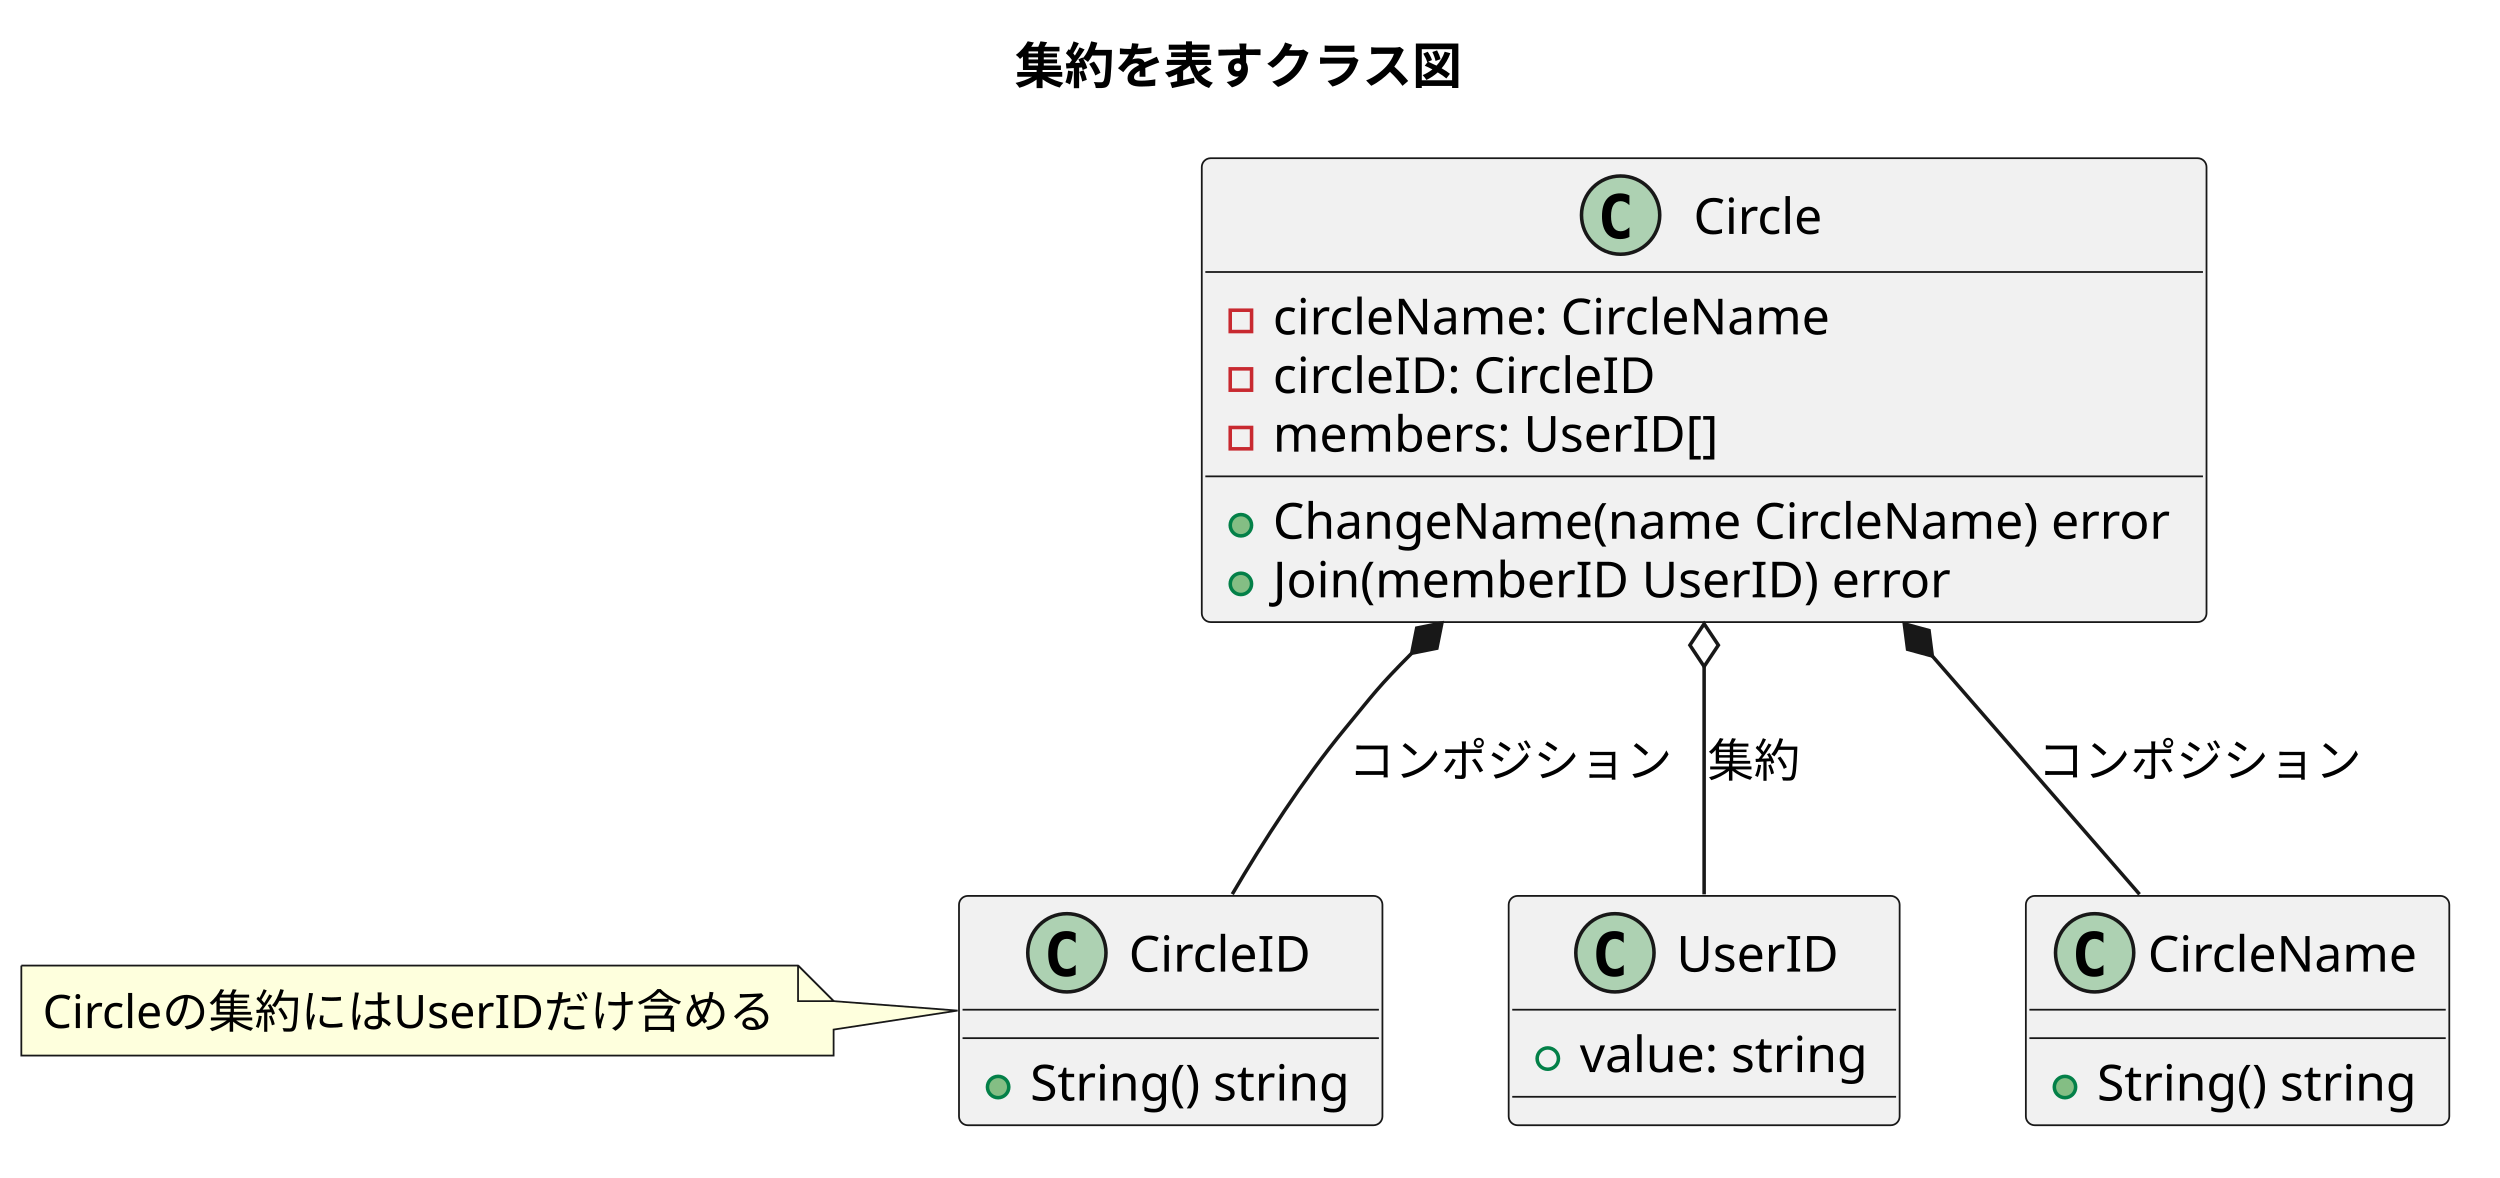
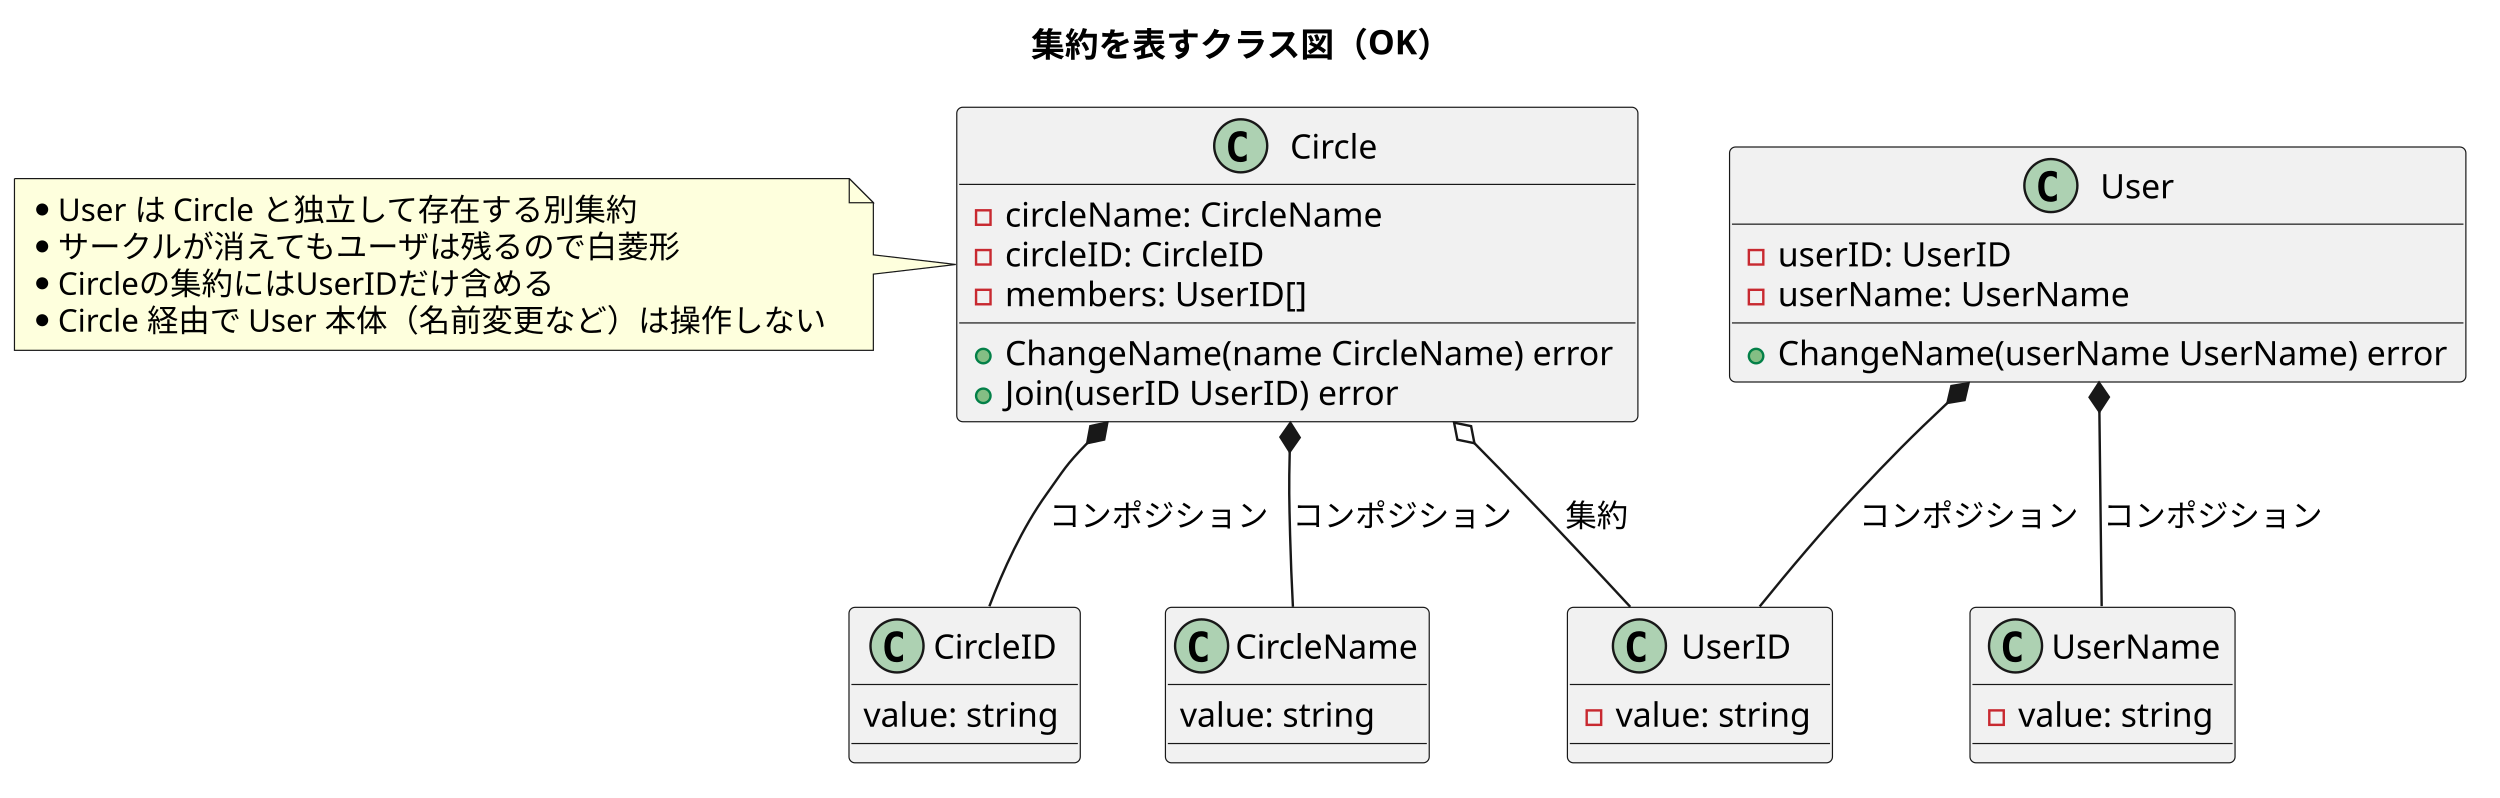
- <svg xmlns="http://www.w3.org/2000/svg" version="1.1" data-diagram-type="CLASS" style="width:703px;height:331px;background:#FFFFFF;" width="703px" height="331px" viewBox="0 0 703 331" zoomAndPan="magnify" preserveAspectRatio="none" contentStyleType="text/css">
+ <svg xmlns="http://www.w3.org/2000/svg" version="1.1" data-diagram-type="CLASS" style="width:1037px;height:331px;background:#FFFFFF;" width="1037px" height="331px" viewBox="0 0 1037 331" zoomAndPan="magnify" preserveAspectRatio="none" contentStyleType="text/css">
  <defs />
  <g font-family="sans-serif" lengthAdjust="spacing">
    <g class="title" data-source-line="1">
-       <text x="285.371" y="23.535" fill="#000" font-size="14" textLength="126" font-weight="700">集約を表すクラス図</text>
+       <text x="427.69" y="23.535" fill="#000" font-size="14" textLength="175.465" font-weight="700">集約を表すクラス図（OK）</text>
    </g>
-     <g class="entity" data-qualified-name="UserID" id="ent0001" data-source-line="3">
-       <rect x="424.24" y="251.928" width="109.938" height="64.488" fill="#F1F1F1" style="stroke:#181818;stroke-width:0.5;" rx="2.5" ry="2.5" />
-       <ellipse cx="454.114" cy="267.928" rx="11" ry="11" fill="#ADD1B2" style="stroke:#181818;stroke-width:1;" />
-       <path d="M456.587,274.071 Q456.006,274.37 455.367,274.52 Q454.728,274.669 454.022,274.669 Q451.516,274.669 450.196,273.017 Q448.876,271.365 448.876,268.244 Q448.876,265.115 450.196,263.463 Q451.516,261.811 454.022,261.811 Q454.728,261.811 455.375,261.961 Q456.023,262.11 456.587,262.409 L456.587,265.131 Q455.956,264.55 455.363,264.281 Q454.769,264.011 454.139,264.011 Q452.794,264.011 452.109,265.077 Q451.424,266.144 451.424,268.244 Q451.424,270.336 452.109,271.403 Q452.794,272.469 454.139,272.469 Q454.769,272.469 455.363,272.2 Q455.956,271.93 456.587,271.349 Z " fill="#000" />
-       <text x="471.42" y="273.219" fill="#000" font-size="14" textLength="44.885">UserID</text>
-       <line x1="425.24" y1="283.928" x2="533.178" y2="283.928" style="stroke:#181818;stroke-width:0.5;" />
-       <g data-visibility-modifier="PUBLIC_FIELD">
-         <ellipse cx="435.24" cy="297.672" rx="3" ry="3" fill="none" style="stroke:#038048;stroke-width:1;" />
+     <g class="entity" data-qualified-name="User" id="ent0001" data-source-line="3">
+       <rect x="717.42" y="60.978" width="305.426" height="97.465" fill="#F1F1F1" style="stroke:#181818;stroke-width:0.5;" rx="2.5" ry="2.5" />
+       <ellipse cx="850.7" cy="76.978" rx="11" ry="11" fill="#ADD1B2" style="stroke:#181818;stroke-width:1;" />
+       <path d="M853.173,83.121 Q852.592,83.42 851.953,83.57 Q851.314,83.719 850.608,83.719 Q848.102,83.719 846.782,82.067 Q845.462,80.415 845.462,77.294 Q845.462,74.165 846.782,72.513 Q848.102,70.861 850.608,70.861 Q851.314,70.861 851.962,71.011 Q852.609,71.16 853.173,71.459 L853.173,74.181 Q852.543,73.6 851.949,73.331 Q851.356,73.061 850.725,73.061 Q849.38,73.061 848.695,74.127 Q848.01,75.194 848.01,77.294 Q848.01,79.386 848.695,80.453 Q849.38,81.519 850.725,81.519 Q851.356,81.519 851.949,81.25 Q852.543,80.98 853.173,80.399 Z " fill="#000" />
+       <text x="871.2" y="82.269" fill="#000" font-size="14" textLength="30.365">User</text>
+       <line x1="718.42" y1="92.978" x2="1021.846" y2="92.978" style="stroke:#181818;stroke-width:0.5;" />
+       <g data-visibility-modifier="PRIVATE_FIELD">
+         <rect x="725.42" y="103.722" width="6" height="6" fill="none" style="stroke:#C82930;stroke-width:1;" />
      </g>
-       <text x="444.24" y="301.463" fill="#000" font-size="14" textLength="83.938">value: string</text>
-       <line x1="425.24" y1="308.417" x2="533.178" y2="308.417" style="stroke:#181818;stroke-width:0.5;" />
+       <text x="737.42" y="110.513" fill="#000" font-size="14" textLength="97.617">userID: UserID</text>
+       <g data-visibility-modifier="PRIVATE_FIELD">
+         <rect x="725.42" y="120.211" width="6" height="6" fill="none" style="stroke:#C82930;stroke-width:1;" />
+       </g>
+       <text x="737.42" y="127.002" fill="#000" font-size="14" textLength="146.467">userName: UserName</text>
+       <line x1="718.42" y1="133.955" x2="1021.846" y2="133.955" style="stroke:#181818;stroke-width:0.5;" />
+       <g data-visibility-modifier="PUBLIC_METHOD">
+         <ellipse cx="728.42" cy="147.699" rx="3" ry="3" fill="#84BE84" style="stroke:#038048;stroke-width:1;" />
+       </g>
+       <text x="737.42" y="151.49" fill="#000" font-size="14" textLength="279.426">ChangeName(userName UserName) error</text>
    </g>
-     <g class="entity" data-qualified-name="Circle" id="ent0002" data-source-line="7">
-       <rect x="337.94" y="44.488" width="282.532" height="130.441" fill="#F1F1F1" style="stroke:#181818;stroke-width:0.5;" rx="2.5" ry="2.5" />
-       <ellipse cx="455.716" cy="60.488" rx="11" ry="11" fill="#ADD1B2" style="stroke:#181818;stroke-width:1;" />
-       <path d="M458.19,66.631 Q457.608,66.93 456.969,67.08 Q456.33,67.229 455.625,67.229 Q453.118,67.229 451.798,65.577 Q450.478,63.925 450.478,60.804 Q450.478,57.675 451.798,56.023 Q453.118,54.371 455.625,54.371 Q456.33,54.371 456.978,54.521 Q457.625,54.67 458.19,54.969 L458.19,57.691 Q457.559,57.11 456.965,56.841 Q456.372,56.571 455.741,56.571 Q454.396,56.571 453.711,57.637 Q453.026,58.704 453.026,60.804 Q453.026,62.896 453.711,63.963 Q454.396,65.029 455.741,65.029 Q456.372,65.029 456.965,64.76 Q457.559,64.49 458.19,63.909 Z " fill="#000" />
-       <text x="476.216" y="65.779" fill="#000" font-size="14" textLength="38.479">Circle</text>
-       <line x1="338.94" y1="76.488" x2="619.472" y2="76.488" style="stroke:#181818;stroke-width:0.5;" />
+     <g class="entity" data-qualified-name="UserID" id="ent0002" data-source-line="9">
+       <rect x="650.16" y="251.928" width="109.938" height="64.488" fill="#F1F1F1" style="stroke:#181818;stroke-width:0.5;" rx="2.5" ry="2.5" />
+       <ellipse cx="680.034" cy="267.928" rx="11" ry="11" fill="#ADD1B2" style="stroke:#181818;stroke-width:1;" />
+       <path d="M682.507,274.071 Q681.926,274.37 681.287,274.52 Q680.648,274.669 679.942,274.669 Q677.436,274.669 676.116,273.017 Q674.796,271.365 674.796,268.244 Q674.796,265.115 676.116,263.463 Q677.436,261.811 679.942,261.811 Q680.648,261.811 681.295,261.961 Q681.943,262.11 682.507,262.409 L682.507,265.131 Q681.876,264.55 681.283,264.281 Q680.689,264.011 680.059,264.011 Q678.714,264.011 678.029,265.077 Q677.344,266.144 677.344,268.244 Q677.344,270.336 678.029,271.403 Q678.714,272.469 680.059,272.469 Q680.689,272.469 681.283,272.2 Q681.876,271.93 682.507,271.349 Z " fill="#000" />
+       <text x="697.34" y="273.219" fill="#000" font-size="14" textLength="44.885">UserID</text>
+       <line x1="651.16" y1="283.928" x2="759.098" y2="283.928" style="stroke:#181818;stroke-width:0.5;" />
      <g data-visibility-modifier="PRIVATE_FIELD">
-         <rect x="345.94" y="87.232" width="6" height="6" fill="none" style="stroke:#C82930;stroke-width:1;" />
+         <rect x="658.16" y="294.672" width="6" height="6" fill="none" style="stroke:#C82930;stroke-width:1;" />
      </g>
-       <text x="357.94" y="94.023" fill="#000" font-size="14" textLength="161.191">circleName: CircleName</text>
+       <text x="670.16" y="301.463" fill="#000" font-size="14" textLength="83.938">value: string</text>
+       <line x1="651.16" y1="308.417" x2="759.098" y2="308.417" style="stroke:#181818;stroke-width:0.5;" />
+     </g>
+     <g class="entity" data-qualified-name="UserName" id="ent0003" data-source-line="13">
+       <rect x="817.16" y="251.928" width="109.938" height="64.488" fill="#F1F1F1" style="stroke:#181818;stroke-width:0.5;" rx="2.5" ry="2.5" />
+       <ellipse cx="836.043" cy="267.928" rx="11" ry="11" fill="#ADD1B2" style="stroke:#181818;stroke-width:1;" />
+       <path d="M838.516,274.071 Q837.935,274.37 837.296,274.52 Q836.657,274.669 835.951,274.669 Q833.444,274.669 832.125,273.017 Q830.805,271.365 830.805,268.244 Q830.805,265.115 832.125,263.463 Q833.444,261.811 835.951,261.811 Q836.657,261.811 837.304,261.961 Q837.952,262.11 838.516,262.409 L838.516,265.131 Q837.885,264.55 837.292,264.281 Q836.698,264.011 836.067,264.011 Q834.723,264.011 834.038,265.077 Q833.353,266.144 833.353,268.244 Q833.353,270.336 834.038,271.403 Q834.723,272.469 836.067,272.469 Q836.698,272.469 837.292,272.2 Q837.885,271.93 838.516,271.349 Z " fill="#000" />
+       <text x="850.906" y="273.219" fill="#000" font-size="14" textLength="69.31">UserName</text>
+       <line x1="818.16" y1="283.928" x2="926.098" y2="283.928" style="stroke:#181818;stroke-width:0.5;" />
      <g data-visibility-modifier="PRIVATE_FIELD">
-         <rect x="345.94" y="103.721" width="6" height="6" fill="none" style="stroke:#C82930;stroke-width:1;" />
+         <rect x="825.16" y="294.672" width="6" height="6" fill="none" style="stroke:#C82930;stroke-width:1;" />
      </g>
-       <text x="357.94" y="110.512" fill="#000" font-size="14" textLength="112.342">circleID: CircleID</text>
+       <text x="837.16" y="301.463" fill="#000" font-size="14" textLength="83.938">value: string</text>
+       <line x1="818.16" y1="308.417" x2="926.098" y2="308.417" style="stroke:#181818;stroke-width:0.5;" />
+     </g>
+     <g class="entity" data-qualified-name="Circle" id="ent0004" data-source-line="17">
+       <rect x="396.87" y="44.488" width="282.532" height="130.441" fill="#F1F1F1" style="stroke:#181818;stroke-width:0.5;" rx="2.5" ry="2.5" />
+       <ellipse cx="514.646" cy="60.488" rx="11" ry="11" fill="#ADD1B2" style="stroke:#181818;stroke-width:1;" />
+       <path d="M517.12,66.631 Q516.538,66.93 515.899,67.08 Q515.26,67.229 514.555,67.229 Q512.048,67.229 510.728,65.577 Q509.408,63.925 509.408,60.804 Q509.408,57.675 510.728,56.023 Q512.048,54.371 514.555,54.371 Q515.26,54.371 515.908,54.521 Q516.555,54.67 517.12,54.969 L517.12,57.691 Q516.489,57.11 515.895,56.841 Q515.302,56.571 514.671,56.571 Q513.326,56.571 512.641,57.637 Q511.956,58.704 511.956,60.804 Q511.956,62.896 512.641,63.963 Q513.326,65.029 514.671,65.029 Q515.302,65.029 515.895,64.76 Q516.489,64.49 517.12,63.909 Z " fill="#000" />
+       <text x="535.146" y="65.779" fill="#000" font-size="14" textLength="38.479">Circle</text>
+       <line x1="397.87" y1="76.488" x2="678.402" y2="76.488" style="stroke:#181818;stroke-width:0.5;" />
      <g data-visibility-modifier="PRIVATE_FIELD">
-         <rect x="345.94" y="120.209" width="6" height="6" fill="none" style="stroke:#C82930;stroke-width:1;" />
+         <rect x="404.87" y="87.232" width="6" height="6" fill="none" style="stroke:#C82930;stroke-width:1;" />
      </g>
-       <text x="357.94" y="127" fill="#000" font-size="14" textLength="126.267">members: UserID[]</text>
-       <line x1="338.94" y1="133.953" x2="619.472" y2="133.953" style="stroke:#181818;stroke-width:0.5;" />
+       <text x="416.87" y="94.023" fill="#000" font-size="14" textLength="161.191">circleName: CircleName</text>
+       <g data-visibility-modifier="PRIVATE_FIELD">
+         <rect x="404.87" y="103.721" width="6" height="6" fill="none" style="stroke:#C82930;stroke-width:1;" />
+       </g>
+       <text x="416.87" y="110.512" fill="#000" font-size="14" textLength="112.342">circleID: CircleID</text>
+       <g data-visibility-modifier="PRIVATE_FIELD">
+         <rect x="404.87" y="120.209" width="6" height="6" fill="none" style="stroke:#C82930;stroke-width:1;" />
+       </g>
+       <text x="416.87" y="127" fill="#000" font-size="14" textLength="126.267">members: UserID[]</text>
+       <line x1="397.87" y1="133.953" x2="678.402" y2="133.953" style="stroke:#181818;stroke-width:0.5;" />
      <g data-visibility-modifier="PUBLIC_METHOD">
-         <ellipse cx="348.94" cy="147.697" rx="3" ry="3" fill="#84BE84" style="stroke:#038048;stroke-width:1;" />
+         <ellipse cx="407.87" cy="147.697" rx="3" ry="3" fill="#84BE84" style="stroke:#038048;stroke-width:1;" />
      </g>
-       <text x="357.94" y="151.488" fill="#000" font-size="14" textLength="256.532">ChangeName(name CircleName) error</text>
+       <text x="416.87" y="151.488" fill="#000" font-size="14" textLength="256.532">ChangeName(name CircleName) error</text>
      <g data-visibility-modifier="PUBLIC_METHOD">
-         <ellipse cx="348.94" cy="164.186" rx="3" ry="3" fill="#84BE84" style="stroke:#038048;stroke-width:1;" />
+         <ellipse cx="407.87" cy="164.186" rx="3" ry="3" fill="#84BE84" style="stroke:#038048;stroke-width:1;" />
      </g>
-       <text x="357.94" y="167.977" fill="#000" font-size="14" textLength="192.924">Join(memberID UserID) error</text>
+       <text x="416.87" y="167.977" fill="#000" font-size="14" textLength="165.997">Join(userID UserID) error</text>
    </g>
-     <g class="entity" data-qualified-name="CircleName" id="ent0003" data-source-line="15">
-       <rect x="569.67" y="251.928" width="119.071" height="64.488" fill="#F1F1F1" style="stroke:#181818;stroke-width:0.5;" rx="2.5" ry="2.5" />
-       <ellipse cx="589.011" cy="267.928" rx="11" ry="11" fill="#ADD1B2" style="stroke:#181818;stroke-width:1;" />
-       <path d="M591.485,274.071 Q590.903,274.37 590.264,274.52 Q589.625,274.669 588.92,274.669 Q586.413,274.669 585.093,273.017 Q583.773,271.365 583.773,268.244 Q583.773,265.115 585.093,263.463 Q586.413,261.811 588.92,261.811 Q589.625,261.811 590.273,261.961 Q590.92,262.11 591.485,262.409 L591.485,265.131 Q590.854,264.55 590.26,264.281 Q589.667,264.011 589.036,264.011 Q587.691,264.011 587.006,265.077 Q586.321,266.144 586.321,268.244 Q586.321,270.336 587.006,271.403 Q587.691,272.469 589.036,272.469 Q589.667,272.469 590.26,272.2 Q590.854,271.93 591.485,271.349 Z " fill="#000" />
-       <text x="603.976" y="273.219" fill="#000" font-size="14" textLength="77.424">CircleName</text>
-       <line x1="570.67" y1="283.928" x2="687.741" y2="283.928" style="stroke:#181818;stroke-width:0.5;" />
-       <line x1="570.67" y1="291.928" x2="687.741" y2="291.928" style="stroke:#181818;stroke-width:0.5;" />
-       <g data-visibility-modifier="PUBLIC_METHOD">
-         <ellipse cx="580.67" cy="305.672" rx="3" ry="3" fill="#84BE84" style="stroke:#038048;stroke-width:1;" />
-       </g>
-       <text x="589.67" y="309.463" fill="#000" font-size="14" textLength="93.071">String() string</text>
+     <g class="entity" data-qualified-name="GMN5" id="ent0006" data-source-line="26">
+       <path d="M6,74.088 L6,145.33 A0,0 0 0 0 6,145.33 L362.267,145.33 A0,0 0 0 0 362.267,145.33 L362.267,113.708 L396.47,109.708 L362.267,105.708 L362.267,84.088 L352.267,74.088 L6,74.088 A0,0 0 0 0 6,74.088" style="stroke:#181818;stroke-width:0.5;" fill="#FEFFDD" />
+       <path d="M352.267,74.088 L352.267,84.088 L362.267,84.088 L352.267,74.088" style="stroke:#181818;stroke-width:0.5;" fill="#FEFFDD" />
+       <ellipse cx="17.5" cy="86.899" rx="2.5" ry="2.5" fill="#000" />
+       <text x="24" y="91.657" fill="#000" font-size="13" textLength="245.267">User は Circle と独立して存在する別集約</text>
+       <ellipse cx="17.5" cy="102.209" rx="2.5" ry="2.5" fill="#000" />
+       <text x="24" y="106.967" fill="#000" font-size="13" textLength="260">サークルが消えてもユーザは残るので白菱形</text>
+       <ellipse cx="17.5" cy="117.52" rx="2.5" ry="2.5" fill="#000" />
+       <text x="24" y="122.278" fill="#000" font-size="13" textLength="207.41">Circleの集約にはUserIDだけ含める</text>
+       <ellipse cx="17.5" cy="132.83" rx="2.5" ry="2.5" fill="#000" />
+       <text x="24" y="137.588" fill="#000" font-size="13" textLength="323.267">Circle 経由で User 本体（名前変更など）は操作しない</text>
    </g>
-     <g class="entity" data-qualified-name="CircleID" id="ent0004" data-source-line="18">
-       <rect x="269.67" y="251.928" width="119.071" height="64.488" fill="#F1F1F1" style="stroke:#181818;stroke-width:0.5;" rx="2.5" ry="2.5" />
-       <ellipse cx="300.003" cy="267.928" rx="11" ry="11" fill="#ADD1B2" style="stroke:#181818;stroke-width:1;" />
-       <path d="M302.476,274.071 Q301.895,274.37 301.255,274.52 Q300.616,274.669 299.911,274.669 Q297.404,274.669 296.084,273.017 Q294.764,271.365 294.764,268.244 Q294.764,265.115 296.084,263.463 Q297.404,261.811 299.911,261.811 Q300.616,261.811 301.264,261.961 Q301.911,262.11 302.476,262.409 L302.476,265.131 Q301.845,264.55 301.251,264.281 Q300.658,264.011 300.027,264.011 Q298.682,264.011 297.997,265.077 Q297.313,266.144 297.313,268.244 Q297.313,270.336 297.997,271.403 Q298.682,272.469 300.027,272.469 Q300.658,272.469 301.251,272.2 Q301.845,271.93 302.476,271.349 Z " fill="#000" />
-       <text x="317.41" y="273.219" fill="#000" font-size="14" textLength="52.999">CircleID</text>
-       <line x1="270.67" y1="283.928" x2="387.741" y2="283.928" style="stroke:#181818;stroke-width:0.5;" />
-       <line x1="270.67" y1="291.928" x2="387.741" y2="291.928" style="stroke:#181818;stroke-width:0.5;" />
-       <g data-visibility-modifier="PUBLIC_METHOD">
-         <ellipse cx="280.67" cy="305.672" rx="3" ry="3" fill="#84BE84" style="stroke:#038048;stroke-width:1;" />
-       </g>
-       <text x="289.67" y="309.463" fill="#000" font-size="14" textLength="93.071">String() string</text>
+     <g class="entity" data-qualified-name="CircleName" id="ent0008" data-source-line="32">
+       <rect x="483.42" y="251.928" width="109.424" height="64.488" fill="#F1F1F1" style="stroke:#181818;stroke-width:0.5;" rx="2.5" ry="2.5" />
+       <ellipse cx="498.42" cy="267.928" rx="11" ry="11" fill="#ADD1B2" style="stroke:#181818;stroke-width:1;" />
+       <path d="M500.893,274.071 Q500.312,274.37 499.673,274.52 Q499.034,274.669 498.328,274.669 Q495.821,274.669 494.502,273.017 Q493.182,271.365 493.182,268.244 Q493.182,265.115 494.502,263.463 Q495.821,261.811 498.328,261.811 Q499.034,261.811 499.681,261.961 Q500.329,262.11 500.893,262.409 L500.893,265.131 Q500.262,264.55 499.669,264.281 Q499.075,264.011 498.444,264.011 Q497.1,264.011 496.415,265.077 Q495.73,266.144 495.73,268.244 Q495.73,270.336 496.415,271.403 Q497.1,272.469 498.444,272.469 Q499.075,272.469 499.669,272.2 Q500.262,271.93 500.893,271.349 Z " fill="#000" />
+       <text x="512.42" y="273.219" fill="#000" font-size="14" textLength="77.424">CircleName</text>
+       <line x1="484.42" y1="283.928" x2="591.844" y2="283.928" style="stroke:#181818;stroke-width:0.5;" />
+       <text x="489.42" y="301.463" fill="#000" font-size="14" textLength="83.938">value: string</text>
+       <line x1="484.42" y1="308.417" x2="591.844" y2="308.417" style="stroke:#181818;stroke-width:0.5;" />
    </g>
-     <g class="entity" data-qualified-name="GMN5" id="ent0006" data-source-line="23">
-       <path d="M6,271.518 L6,296.829 A0,0 0 0 0 6,296.829 L234.41,296.829 A0,0 0 0 0 234.41,296.829 L234.41,289.518 L269.28,284.178 L234.41,281.518 L234.41,281.518 L224.41,271.518 L6,271.518 A0,0 0 0 0 6,271.518" style="stroke:#181818;stroke-width:0.5;" fill="#FEFFDD" />
-       <path d="M224.41,271.518 L224.41,281.518 L234.41,281.518 L224.41,271.518" style="stroke:#181818;stroke-width:0.5;" fill="#FEFFDD" />
-       <text x="12" y="289.087" fill="#000" font-size="13" textLength="207.41">Circleの集約にはUserIDだけ含める</text>
+     <g class="entity" data-qualified-name="CircleID" id="ent0009" data-source-line="35">
+       <rect x="352.16" y="251.928" width="95.938" height="64.488" fill="#F1F1F1" style="stroke:#181818;stroke-width:0.5;" rx="2.5" ry="2.5" />
+       <ellipse cx="372.083" cy="267.928" rx="11" ry="11" fill="#ADD1B2" style="stroke:#181818;stroke-width:1;" />
+       <path d="M374.556,274.071 Q373.975,274.37 373.336,274.52 Q372.697,274.669 371.991,274.669 Q369.484,274.669 368.164,273.017 Q366.844,271.365 366.844,268.244 Q366.844,265.115 368.164,263.463 Q369.484,261.811 371.991,261.811 Q372.697,261.811 373.344,261.961 Q373.991,262.11 374.556,262.409 L374.556,265.131 Q373.925,264.55 373.332,264.281 Q372.738,264.011 372.107,264.011 Q370.762,264.011 370.078,265.077 Q369.393,266.144 369.393,268.244 Q369.393,270.336 370.078,271.403 Q370.762,272.469 372.107,272.469 Q372.738,272.469 373.332,272.2 Q373.925,271.93 374.556,271.349 Z " fill="#000" />
+       <text x="387.177" y="273.219" fill="#000" font-size="14" textLength="52.999">CircleID</text>
+       <line x1="353.16" y1="283.928" x2="447.098" y2="283.928" style="stroke:#181818;stroke-width:0.5;" />
+       <text x="358.16" y="301.463" fill="#000" font-size="14" textLength="83.938">value: string</text>
+       <line x1="353.16" y1="308.417" x2="447.098" y2="308.417" style="stroke:#181818;stroke-width:0.5;" />
    </g>
-     <g class="link" data-entity-1="ent0002" data-entity-2="ent0004" id="lnk8" data-source-line="26" data-link-type="composition">
-       <path d="M396.974,183.692 C387.404,193.282 386.52,194.848 378.2,204.928 C366.37,219.268 355.2,236.678 346.52,251.438" style="stroke:#181818;stroke-width:1;" fill="none" id="Circle-backto-CircleID" codeLine="26" />
-       <polygon points="405.45,175.198,398.38,176.62,396.974,183.692,404.043,182.271,405.45,175.198" fill="#181818" style="stroke:#181818;stroke-width:1;stroke-linejoin:miter;stroke-miterlimit:10;" />
-       <text x="379.2" y="218.497" fill="#000" font-size="13" textLength="91">コンポジション</text>
+     <g class="link" data-entity-1="ent0001" data-entity-2="ent0002" id="lnk10" data-source-line="39" data-link-type="composition">
+       <path d="M807.801,167.142 C792.431,181.572 784.67,189.458 770.13,204.928 C756.23,219.728 741.7,237.028 729.91,251.588" style="stroke:#181818;stroke-width:1;" fill="none" id="User-backto-UserID" codeLine="39" />
+       <polygon points="816.55,158.928,809.438,160.119,807.801,167.142,814.914,165.951,816.55,158.928" fill="#181818" style="stroke:#181818;stroke-width:1;stroke-linejoin:miter;stroke-miterlimit:10;" />
+       <text x="771.13" y="218.497" fill="#000" font-size="13" textLength="91">コンポジション</text>
    </g>
-     <g class="link" data-entity-1="ent0002" data-entity-2="ent0003" id="lnk9" data-source-line="27" data-link-type="composition">
-       <path d="M543.364,184.473 C565.974,210.473 583.13,230.208 601.64,251.478" style="stroke:#181818;stroke-width:1;" fill="none" id="Circle-backto-CircleName" codeLine="27" />
-       <polygon points="535.49,175.418,536.409,182.571,543.364,184.473,542.446,177.321,535.49,175.418" fill="#181818" style="stroke:#181818;stroke-width:1;stroke-linejoin:miter;stroke-miterlimit:10;" />
-       <text x="573.05" y="218.497" fill="#000" font-size="13" textLength="91">コンポジション</text>
+     <g class="link" data-entity-1="ent0001" data-entity-2="ent0003" id="lnk11" data-source-line="40" data-link-type="composition">
+       <path d="M870.828,170.747 C871.168,200.347 871.46,225.478 871.77,251.438" style="stroke:#181818;stroke-width:1;" fill="none" id="User-backto-UserName" codeLine="40" />
+       <polygon points="870.69,158.748,866.759,164.794,870.828,170.747,874.759,164.702,870.69,158.748" fill="#181818" style="stroke:#181818;stroke-width:1;stroke-linejoin:miter;stroke-miterlimit:10;" />
+       <text x="872.37" y="218.497" fill="#000" font-size="13" textLength="91">コンポジション</text>
    </g>
-     <g class="link" data-entity-1="ent0002" data-entity-2="ent0001" id="lnk10" data-source-line="28" data-link-type="aggregation">
-       <path d="M479.2,187.418 C479.2,213.418 479.2,230.208 479.2,251.478" style="stroke:#181818;stroke-width:1;" fill="none" id="Circle-backto-UserID" codeLine="28" />
-       <polygon points="479.2,175.418,475.2,181.418,479.2,187.418,483.2,181.418,479.2,175.418" fill="none" style="stroke:#181818;stroke-width:1;stroke-linejoin:miter;stroke-miterlimit:10;" />
-       <text x="480.2" y="218.497" fill="#000" font-size="13" textLength="26">集約</text>
+     <g class="link" data-entity-1="ent0004" data-entity-2="ent0009" id="lnk12" data-source-line="41" data-link-type="composition">
+       <path d="M450.965,183.842 C441.825,193.242 441.52,194.638 434.13,204.928 C424.03,219.008 416.06,236.568 410.39,251.478" style="stroke:#181818;stroke-width:1;" fill="none" id="Circle-backto-CircleID" codeLine="41" />
+       <polygon points="459.33,175.238,452.279,176.752,450.965,183.842,458.015,182.328,459.33,175.238" fill="#181818" style="stroke:#181818;stroke-width:1;stroke-linejoin:miter;stroke-miterlimit:10;" />
+       <text x="435.13" y="218.497" fill="#000" font-size="13" textLength="91">コンポジション</text>
+     </g>
+     <g class="link" data-entity-1="ent0004" data-entity-2="ent0008" id="lnk13" data-source-line="42" data-link-type="composition">
+       <path d="M534.977,187.395 C534.617,202.655 534.76,206.868 535.13,221.928 C535.37,231.618 535.82,242.148 536.3,251.718" style="stroke:#181818;stroke-width:1;" fill="none" id="Circle-backto-CircleName" codeLine="42" />
+       <polygon points="535.26,175.398,531.12,181.302,534.977,187.395,539.117,181.491,535.26,175.398" fill="#181818" style="stroke:#181818;stroke-width:1;stroke-linejoin:miter;stroke-miterlimit:10;" />
+       <text x="536.13" y="218.497" fill="#000" font-size="13" textLength="91">コンポジション</text>
+     </g>
+     <g class="link" data-entity-1="ent0004" data-entity-2="ent0002" id="lnk14" data-source-line="43" data-link-type="aggregation">
+       <path d="M611.588,183.841 C621.348,193.711 622.83,195.288 632.13,204.928 C646.84,220.168 662.92,237.358 676.24,251.728" style="stroke:#181818;stroke-width:1;" fill="none" id="Circle-backto-UserID" codeLine="43" />
+       <polygon points="603.15,175.308,604.525,182.387,611.588,183.841,610.213,176.762,603.15,175.308" fill="none" style="stroke:#181818;stroke-width:1;stroke-linejoin:miter;stroke-miterlimit:10;" />
+       <text x="649.33" y="218.497" fill="#000" font-size="13" textLength="26">集約</text>
    </g>
  </g>
</svg>
